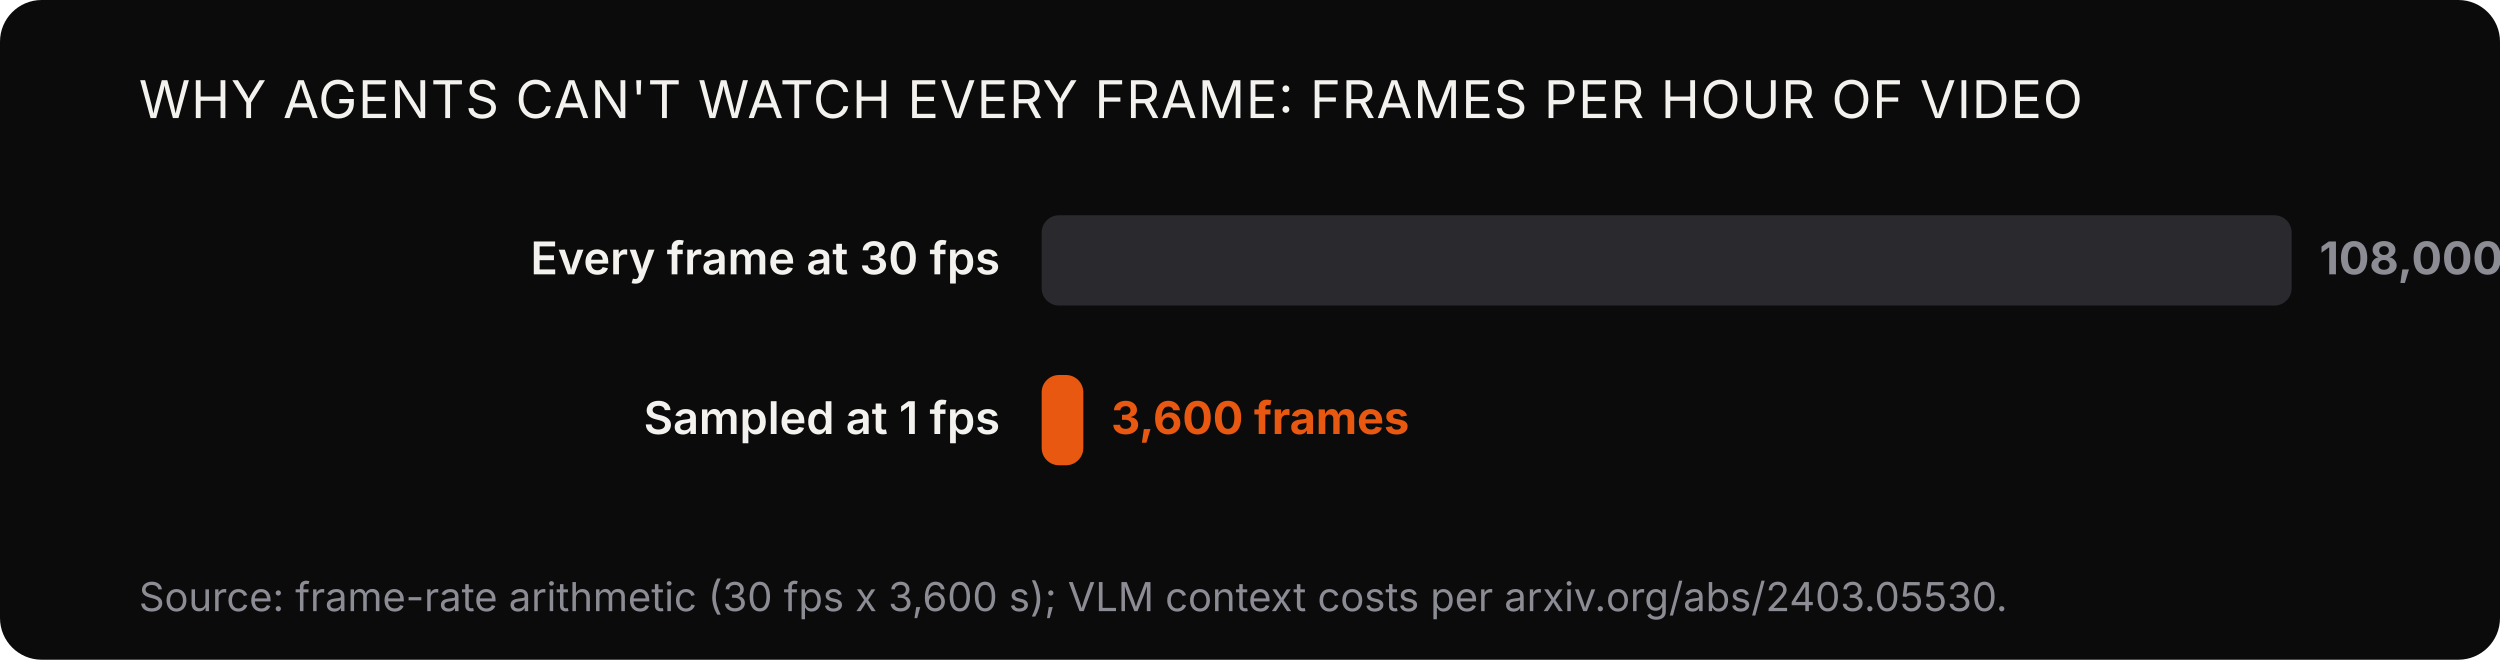
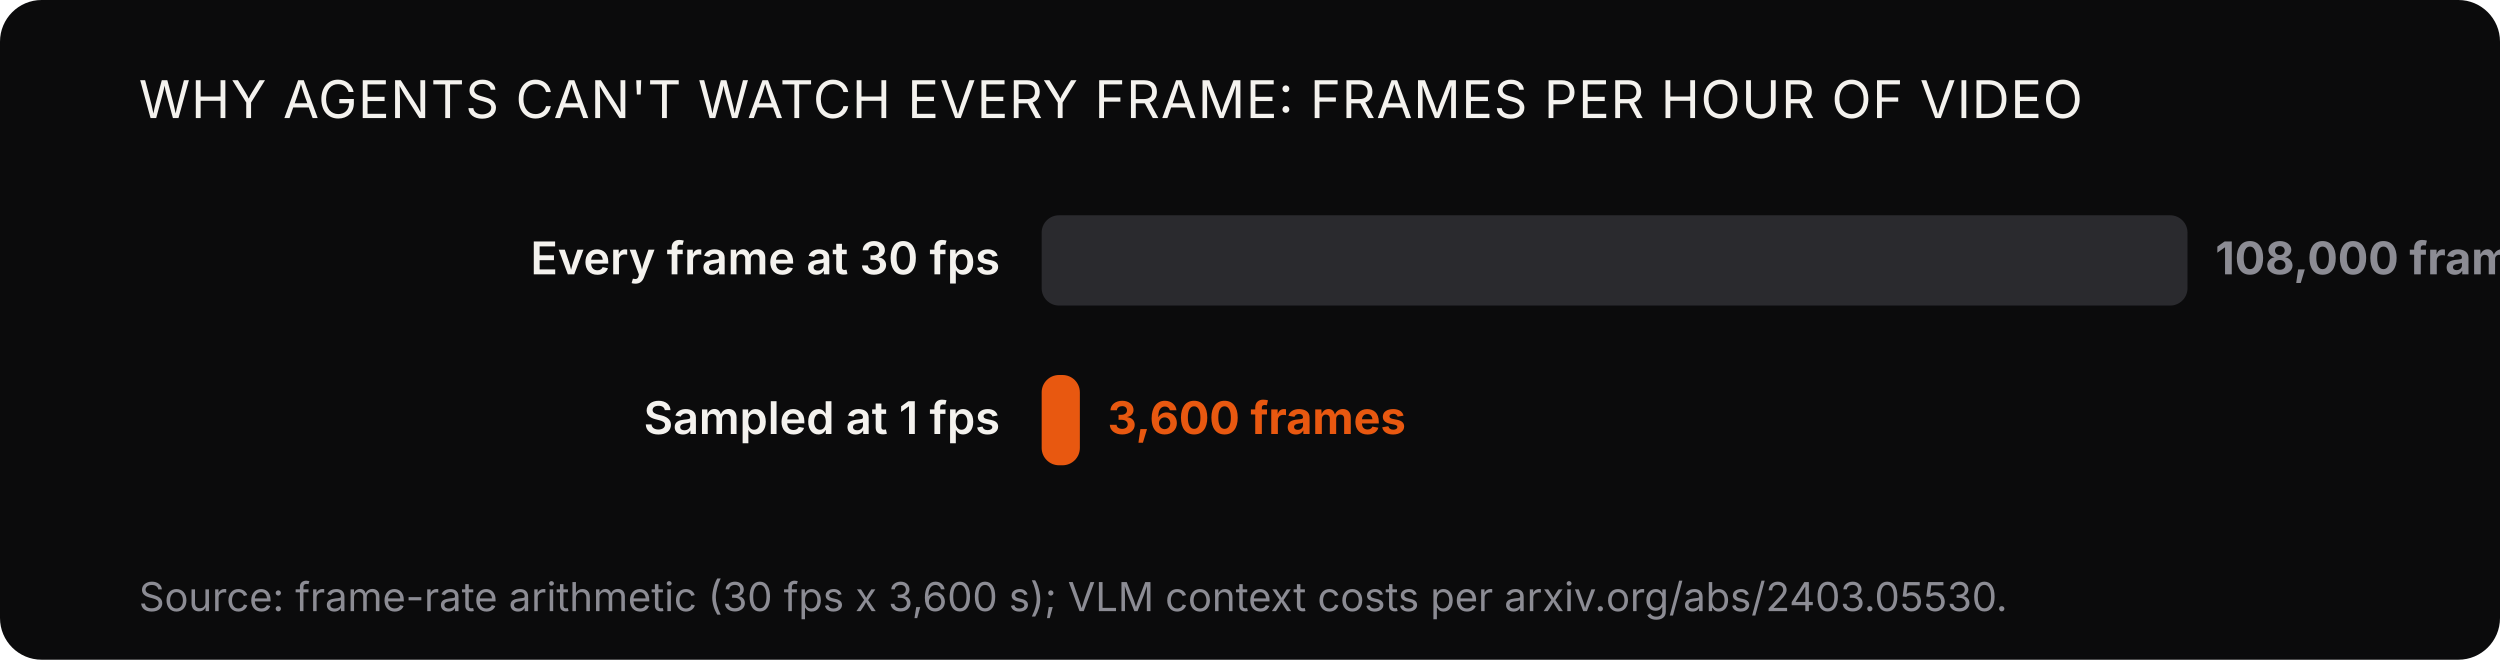
<svg xmlns="http://www.w3.org/2000/svg" viewBox="0 0 720 190" width="720" height="190" font-family="'Inter',system-ui,sans-serif">
  <rect width="720" height="190" rx="12" fill="#0B0B0C" />
  <text x="40" y="34" font-size="15" font-family="'Archivo Black','Inter',sans-serif" fill="#F4F2EE" letter-spacing=".02em">WHY AGENTS CAN'T WATCH EVERY FRAME: FRAMES PER HOUR OF VIDEO</text>
  <text x="288" y="79" font-size="13" font-weight="600" fill="#F4F2EE" text-anchor="end">Every frame at 30 fps</text>
-   <rect x="300" y="62" width="360" height="26" rx="5" fill="#2A2A2E" />
-   <text x="668" y="79" font-size="13" font-weight="700" fill="#8C8C94" style="font-variant-numeric:tabular-nums">108,000 frames</text>
+   <rect x="300" y="62" width="330" height="26" rx="5" fill="#2A2A2E" />
+   <text x="638" y="79" font-size="13" font-weight="700" fill="#8C8C94" style="font-variant-numeric:tabular-nums">108,000 frames</text>
  <text x="288" y="125" font-size="13" font-weight="600" fill="#F4F2EE" text-anchor="end">Sampled at 1 fps</text>
-   <rect x="300" y="108" width="12" height="26" rx="5" fill="#E85810" />
-   <text x="320" y="125" font-size="13" font-weight="700" fill="#E85810" style="font-variant-numeric:tabular-nums">3,600 frames</text>
+   <rect x="300" y="108" width="11" height="26" rx="5" fill="#E85810" />
+   <text x="319" y="125" font-size="13" font-weight="700" fill="#E85810" style="font-variant-numeric:tabular-nums">3,600 frames</text>
  <text x="40" y="176" font-size="11.5" fill="#8C8C94">Source: frame-rate arithmetic (30 fps x 3,600 s); VLM context costs per arxiv.org/abs/2403.05530.</text>
</svg>
